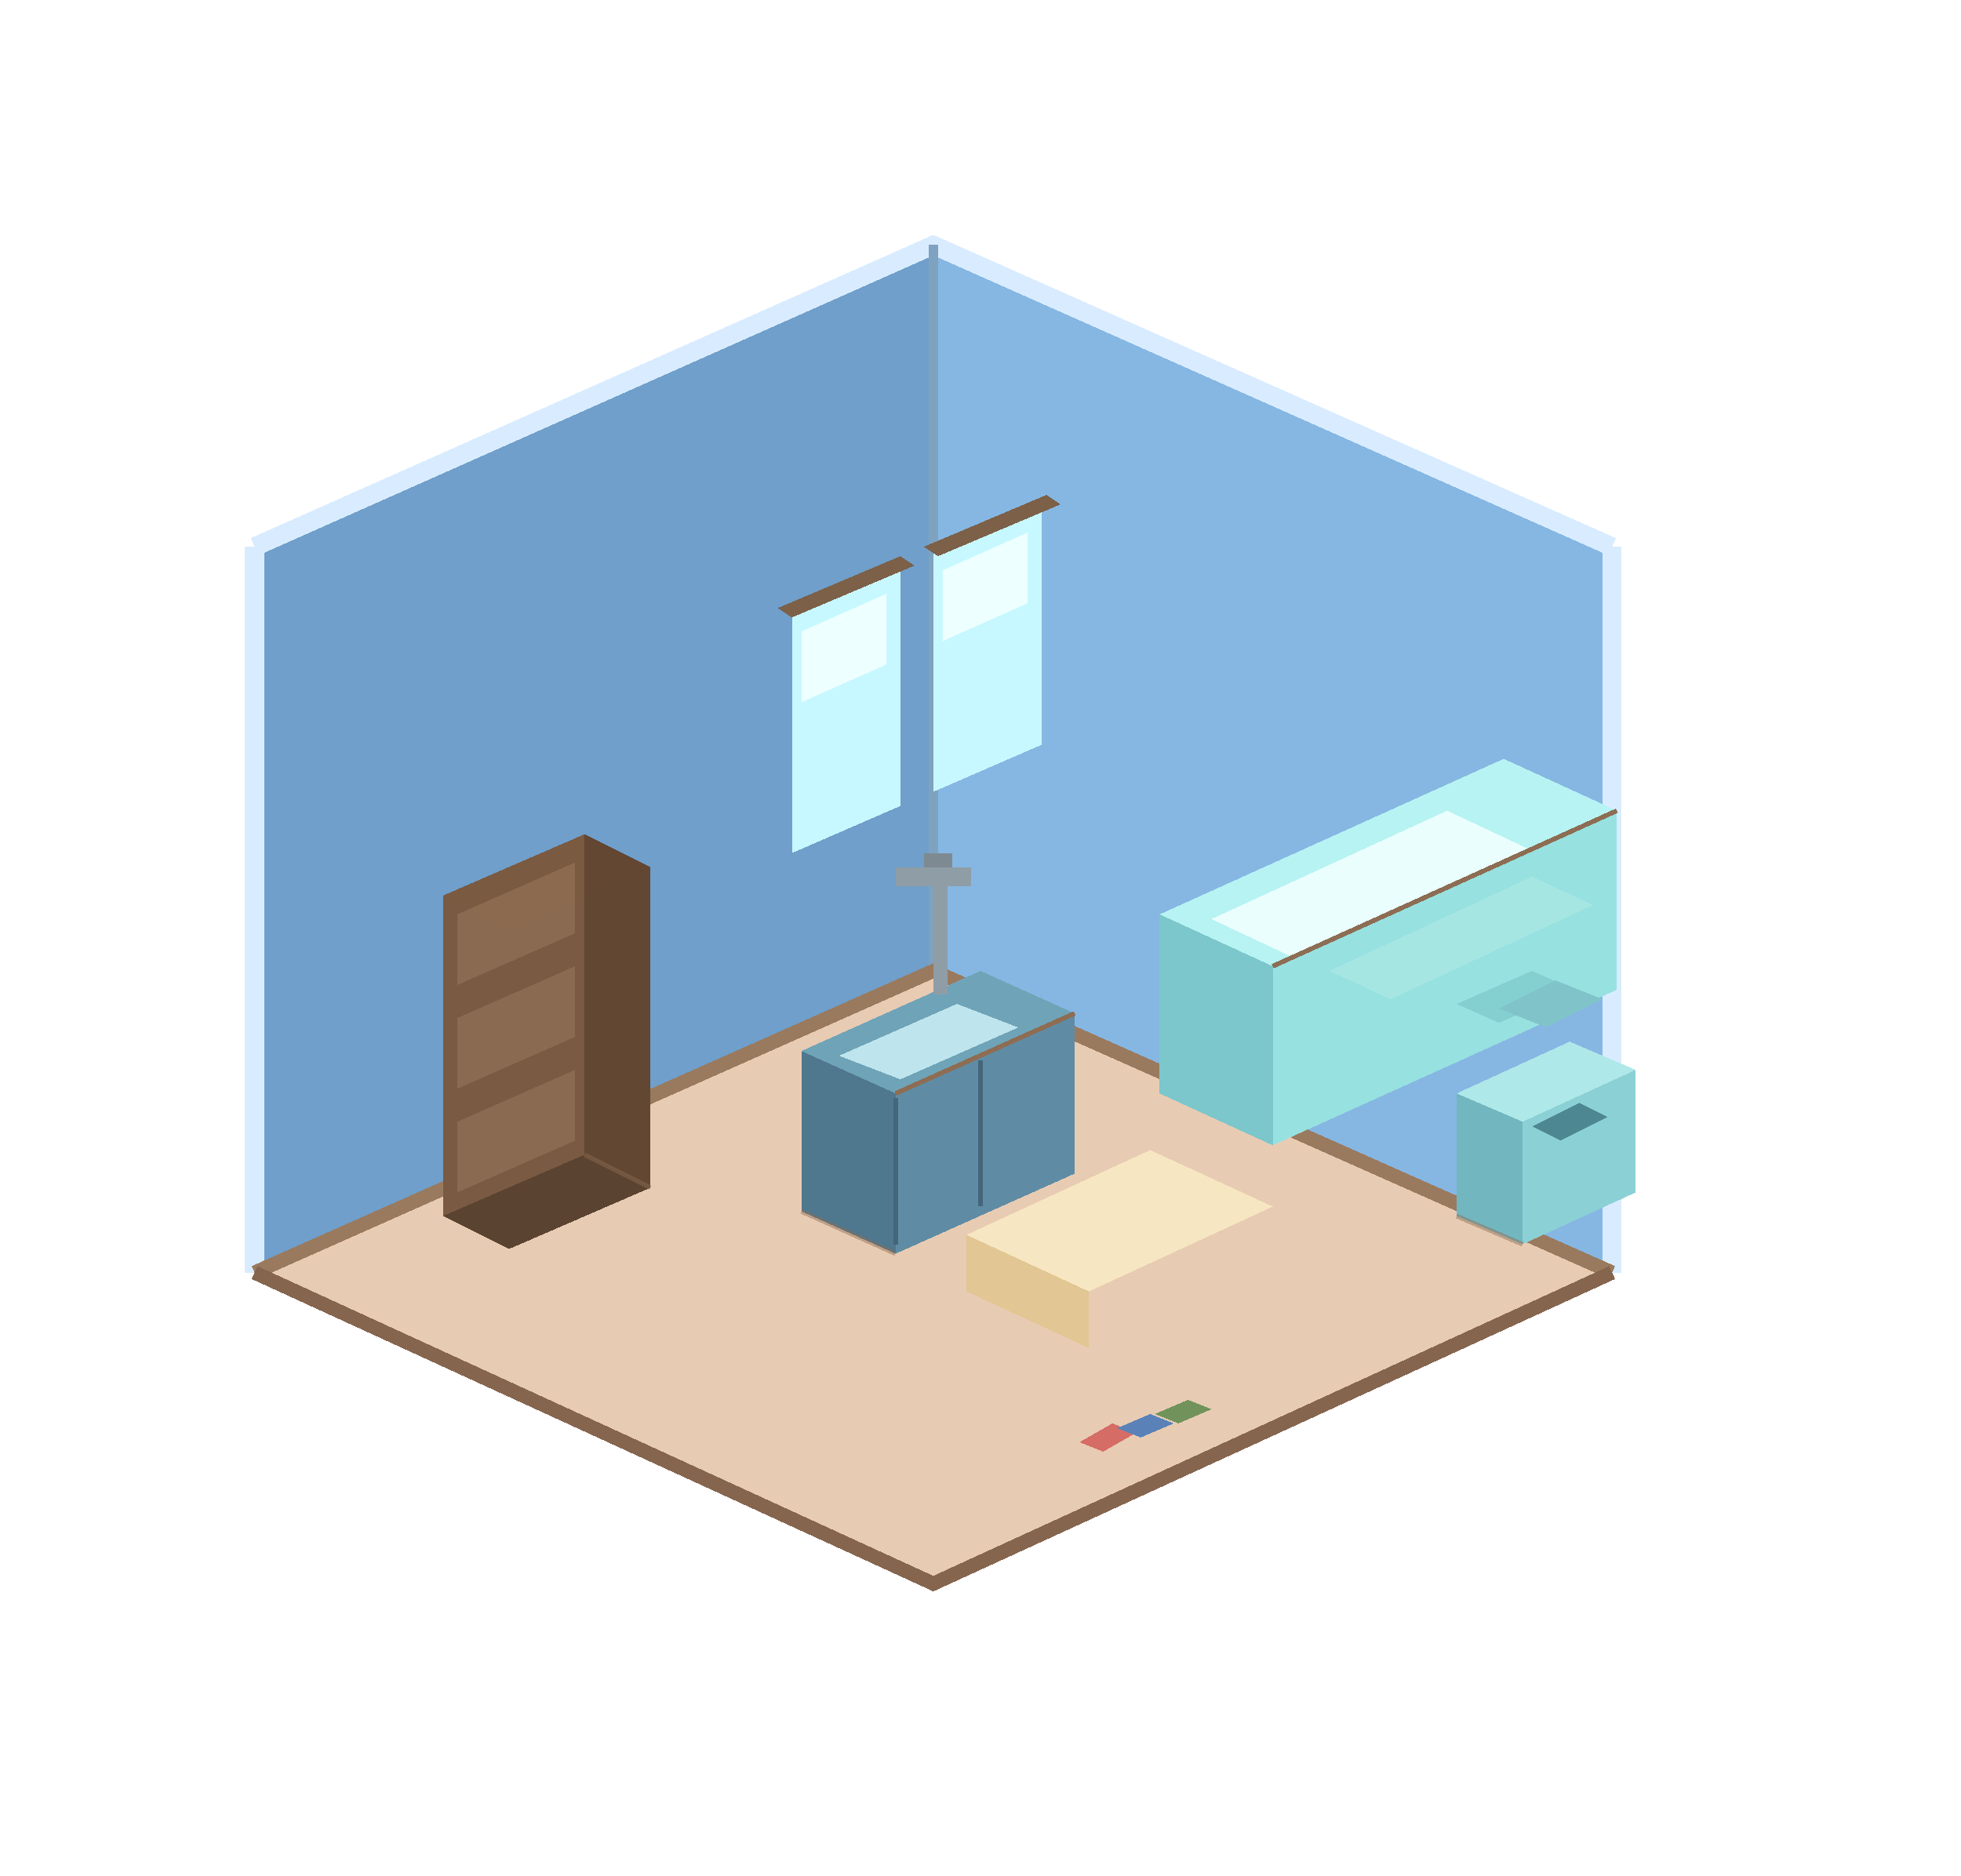
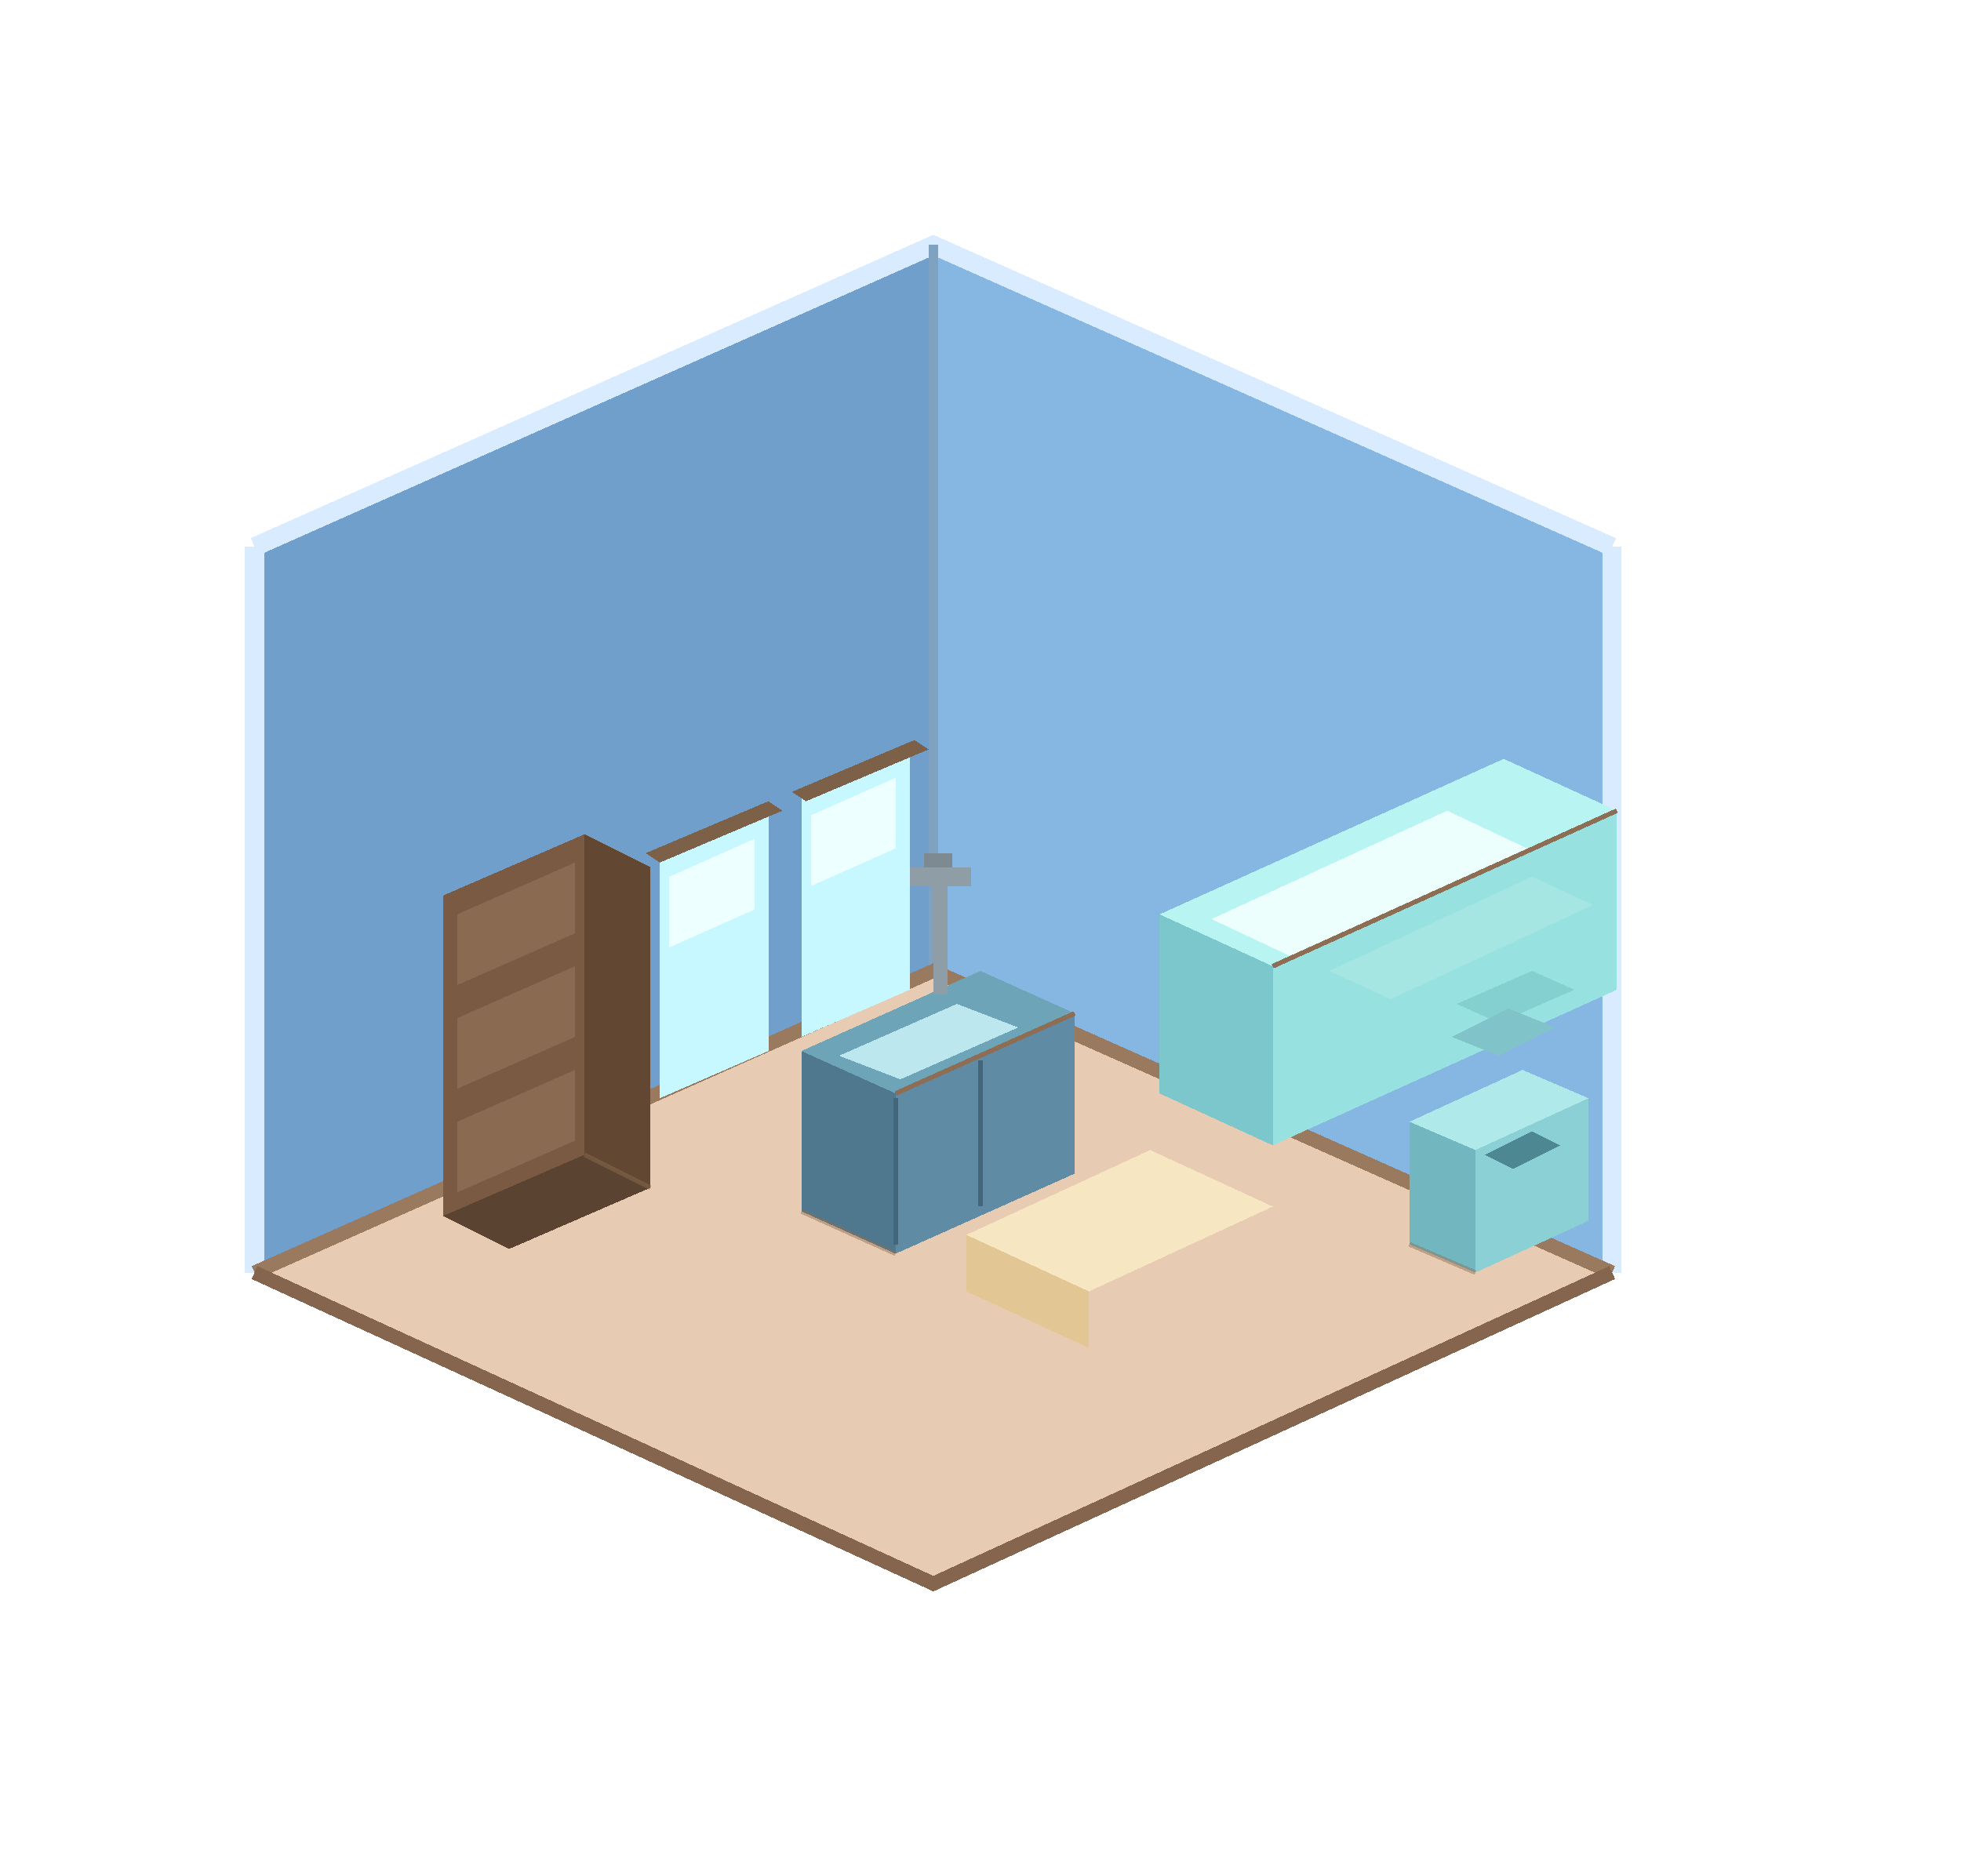
<svg xmlns="http://www.w3.org/2000/svg" viewBox="0 0 416 398" shape-rendering="crispEdges">
  <g id="guide" opacity="0.35" style="display:none" />
  <g id="shell">
    <polygon points="54,116 198,52 198,206 54,270" fill="#6f9fca" />
    <polygon points="342,116 198,52 198,206 342,270" fill="#86b7e3" />
    <polygon points="54,270 198,206 342,270 198,336" fill="#e8cbb3" />
    <path d="M54 116L198 52L342 116" fill="none" stroke="#d9ecff" stroke-width="4" />
    <path d="M54 116L54 270M342 116L342 270" fill="none" stroke="#d9ecff" stroke-width="4" />
    <path d="M198 52L198 206" fill="none" stroke="#7ea2c0" stroke-width="2" />
    <path d="M54 270L198 206L342 270" fill="none" stroke="#9a7a5e" stroke-width="3" />
    <path d="M54 270L198 336L342 270" fill="none" stroke="#86654f" stroke-width="3" />
  </g>
  <g id="props">
    <g id="prop-shadows" opacity="0.18">
      <polygon points="94,258 124,245 138,252 108,265" fill="#4a5e6b" />
      <polygon points="170,255 190,264 228,247 208,238" fill="#3f5563" />
      <polygon points="246,232 270,243 343,210 319,199" fill="#3f5563" />
-       <polygon points="309,258 323,264 347,253 333,247" fill="#3f5563" />
+       <polygon points="299,264 313,270 337,259 323,253" fill="#3f5563" />
    </g>
    <g id="prop-cabinet">
      <polygon points="94,190 124,177 124,245 94,258" fill="#7a5a43" />
      <polygon points="124,177 138,184 138,252 124,245" fill="#624733" />
      <polygon points="97,194 122,183 122,198 97,209" fill="#8a6a50" />
      <polygon points="97,216 122,205 122,220 97,231" fill="#8a6a50" />
      <polygon points="97,238 122,227 122,242 97,253" fill="#8a6a50" />
      <polygon points="94,258 124,245 138,252 108,265" fill="#5a4331" />
    </g>
    <g id="prop-sink">
      <polygon points="170,223 208,206 228,215 190,232" fill="#6ea4b8" />
      <polygon points="170,223 190,232 190,266 170,257" fill="#4f778d" />
      <polygon points="190,232 228,215 228,249 190,266" fill="#5f8ca4" />
      <polygon points="178,224 203,213 216,218 191,229" fill="#bde7ef" />
      <path d="M190 233v31M208 225v31" stroke="#44667a" stroke-width="1" />
      <rect x="198" y="187" width="3" height="24" fill="#8f9da6" />
      <rect x="190" y="184" width="16" height="4" fill="#8f9da6" />
      <rect x="196" y="181" width="6" height="3" fill="#7e8a92" />
      <path d="M190 232L228 215" stroke="#8d6d53" stroke-width="1" />
    </g>
-     <g id="prop-mirrors">
+     <g id="prop-mirrors" transform="translate(-28, 52)">
      <polygon points="168,130 191,120 191,171 168,181" fill="#c8f8ff" />
      <polygon points="198,117 221,107 221,158 198,168" fill="#c8f8ff" />
      <polygon points="170,134 188,126 188,141 170,149" fill="#eeffff" />
      <polygon points="200,121 218,113 218,128 200,136" fill="#eeffff" />
      <polygon points="165,129 191,118 194,120 168,131" fill="#7c6048" />
      <polygon points="196,116 222,105 225,107 199,118" fill="#7c6048" />
    </g>
    <g id="prop-tub">
      <polygon points="246,194 319,161 343,172 270,205" fill="#b8f4f2" />
      <polygon points="246,194 270,205 270,243 246,232" fill="#7bc7cb" />
      <polygon points="270,205 343,172 343,210 270,243" fill="#97e1e0" />
      <polygon points="257,195 307,172 324,180 274,203" fill="#ecfffd" />
      <polygon points="282,206 325,186 338,192 295,212" fill="#a5e6e3" />
      <polygon points="309,213 325,206 334,210 318,217" fill="#84cfcf" />
      <path d="M270 205L343 172" stroke="#8d6d53" stroke-width="1" />
    </g>
-     <g id="prop-toilet">
+     <g id="prop-toilet" transform="translate(-10, 6)">
      <polygon points="309,232 333,221 347,227 323,238" fill="#afe9ea" />
      <polygon points="309,232 323,238 323,264 309,258" fill="#72b6c0" />
      <polygon points="323,238 347,227 347,253 323,264" fill="#8bd0d5" />
      <polygon points="318,214 330,208 340,212 328,218" fill="#80c4ca" />
      <polygon points="325,239 335,234 341,237 331,242" fill="#4d8892" />
    </g>
    <g id="prop-rug">
      <polygon points="205,262 244,244 270,256 231,274" fill="#f6e6c1" />
      <polygon points="205,262 231,274 231,286 205,274" fill="#e2c693" />
    </g>
-     <g id="prop-bottles">
-       <polygon points="229,306 236,302 241,304 234,308" fill="#d66c66" />
-       <polygon points="237,303 244,300 249,302 242,305" fill="#5a82b8" />
-       <polygon points="245,300 252,297 257,299 250,302" fill="#71935b" />
-     </g>
    <g id="prop-wall-contacts" opacity="0.45">
      <path d="M124 245L138 252" stroke="#8d6d53" stroke-width="1" />
      <path d="M170 257L190 266" stroke="#8d6d53" stroke-width="1" />
-       <path d="M309 258L323 264" stroke="#8d6d53" stroke-width="1" />
+       <path d="M299 264L313 270" stroke="#8d6d53" stroke-width="1" />
    </g>
  </g>
  <g id="hotspots">
-     <polygon id="hit-sink" points="170,223 208,206 228,215 190,232 170,223" fill="#ff4d4d" fill-opacity="0.01" />
-     <polygon id="hit-tub" points="246,194 319,161 343,172 270,205 246,194" fill="#4d7dff" fill-opacity="0.01" />
-     <polygon id="hit-toilet" points="309,232 333,221 347,227 323,238 309,232" fill="#5bbd4a" fill-opacity="0.01" />
-     <polygon id="hit-cabinet" points="94,190 124,177 138,184 108,197 94,190" fill="#e3a14d" fill-opacity="0.01" />
+     <polygon id="hit-sink" points="170,223 208,206 228,215 190,232 170,223" fill="transparent" stroke="none" pointer-events="all" />
+     <polygon id="hit-tub" points="246,194 319,161 343,172 270,205 246,194" fill="transparent" stroke="none" pointer-events="all" />
+     <polygon id="hit-toilet" points="299,238 323,227 337,233 313,244 299,238" fill="transparent" stroke="none" pointer-events="all" />
+     <polygon id="hit-cabinet" points="94,190 124,177 138,184 108,197 94,190" fill="transparent" stroke="none" pointer-events="all" />
  </g>
</svg>
